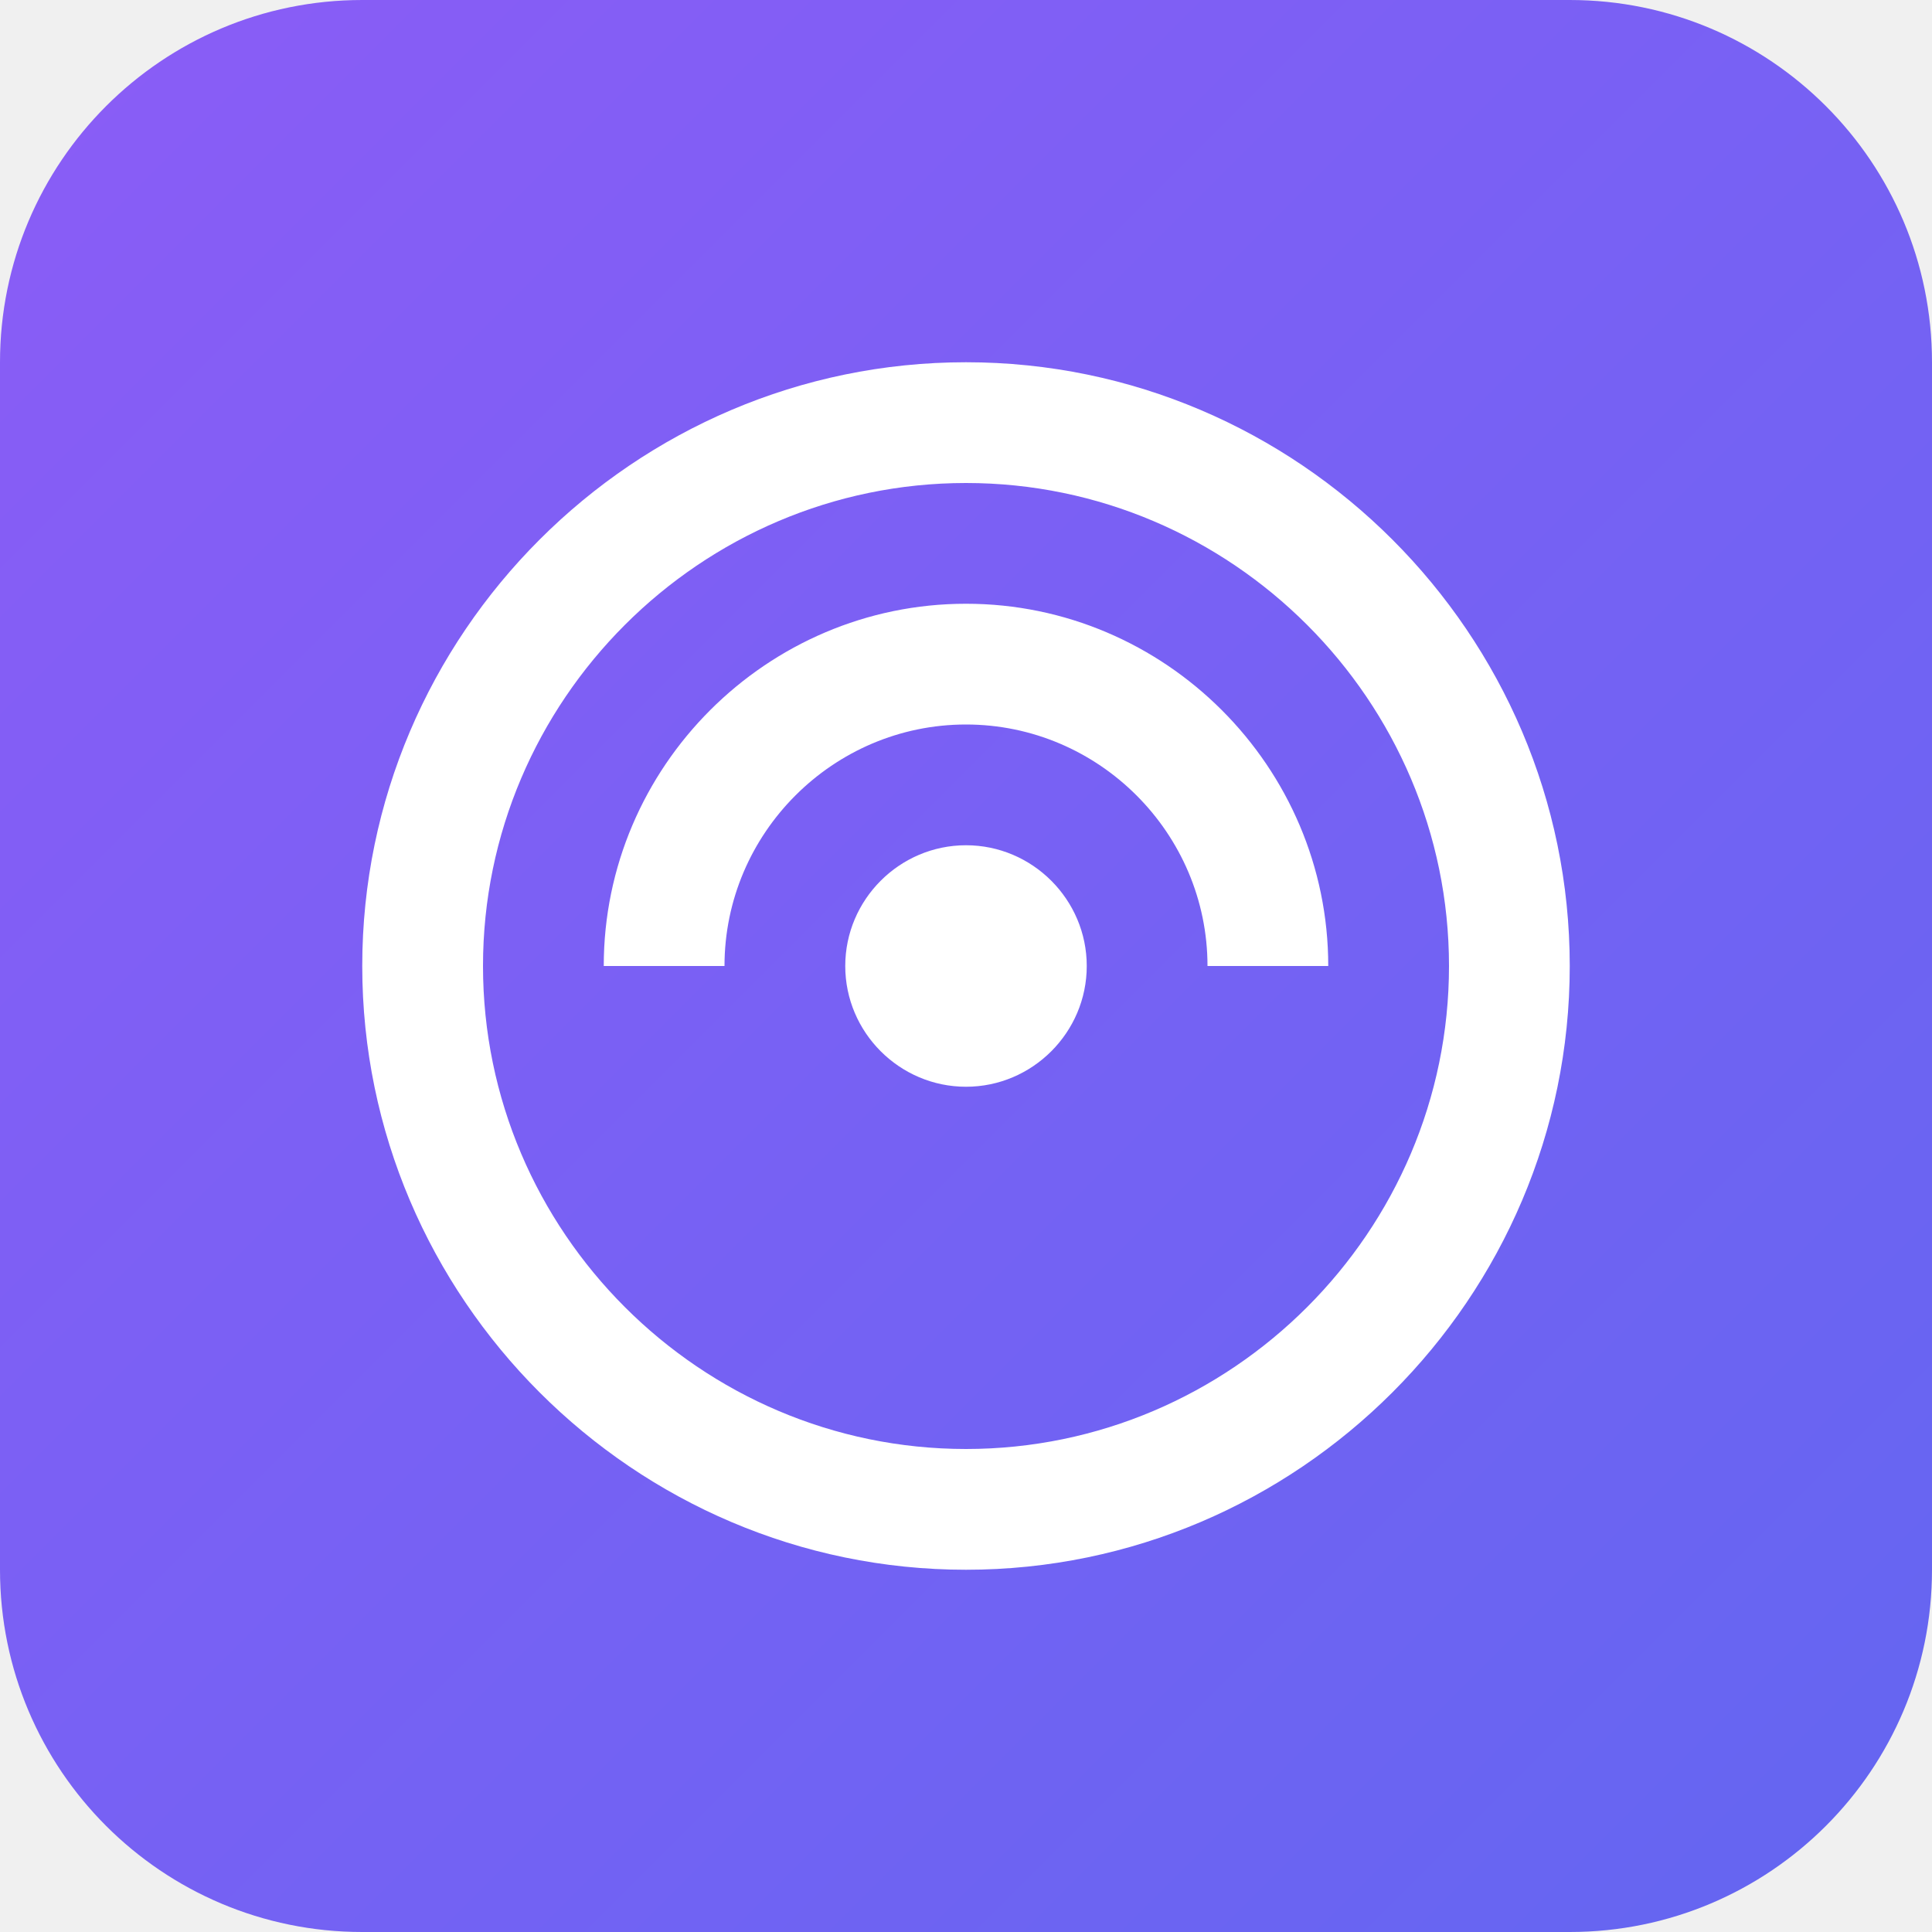
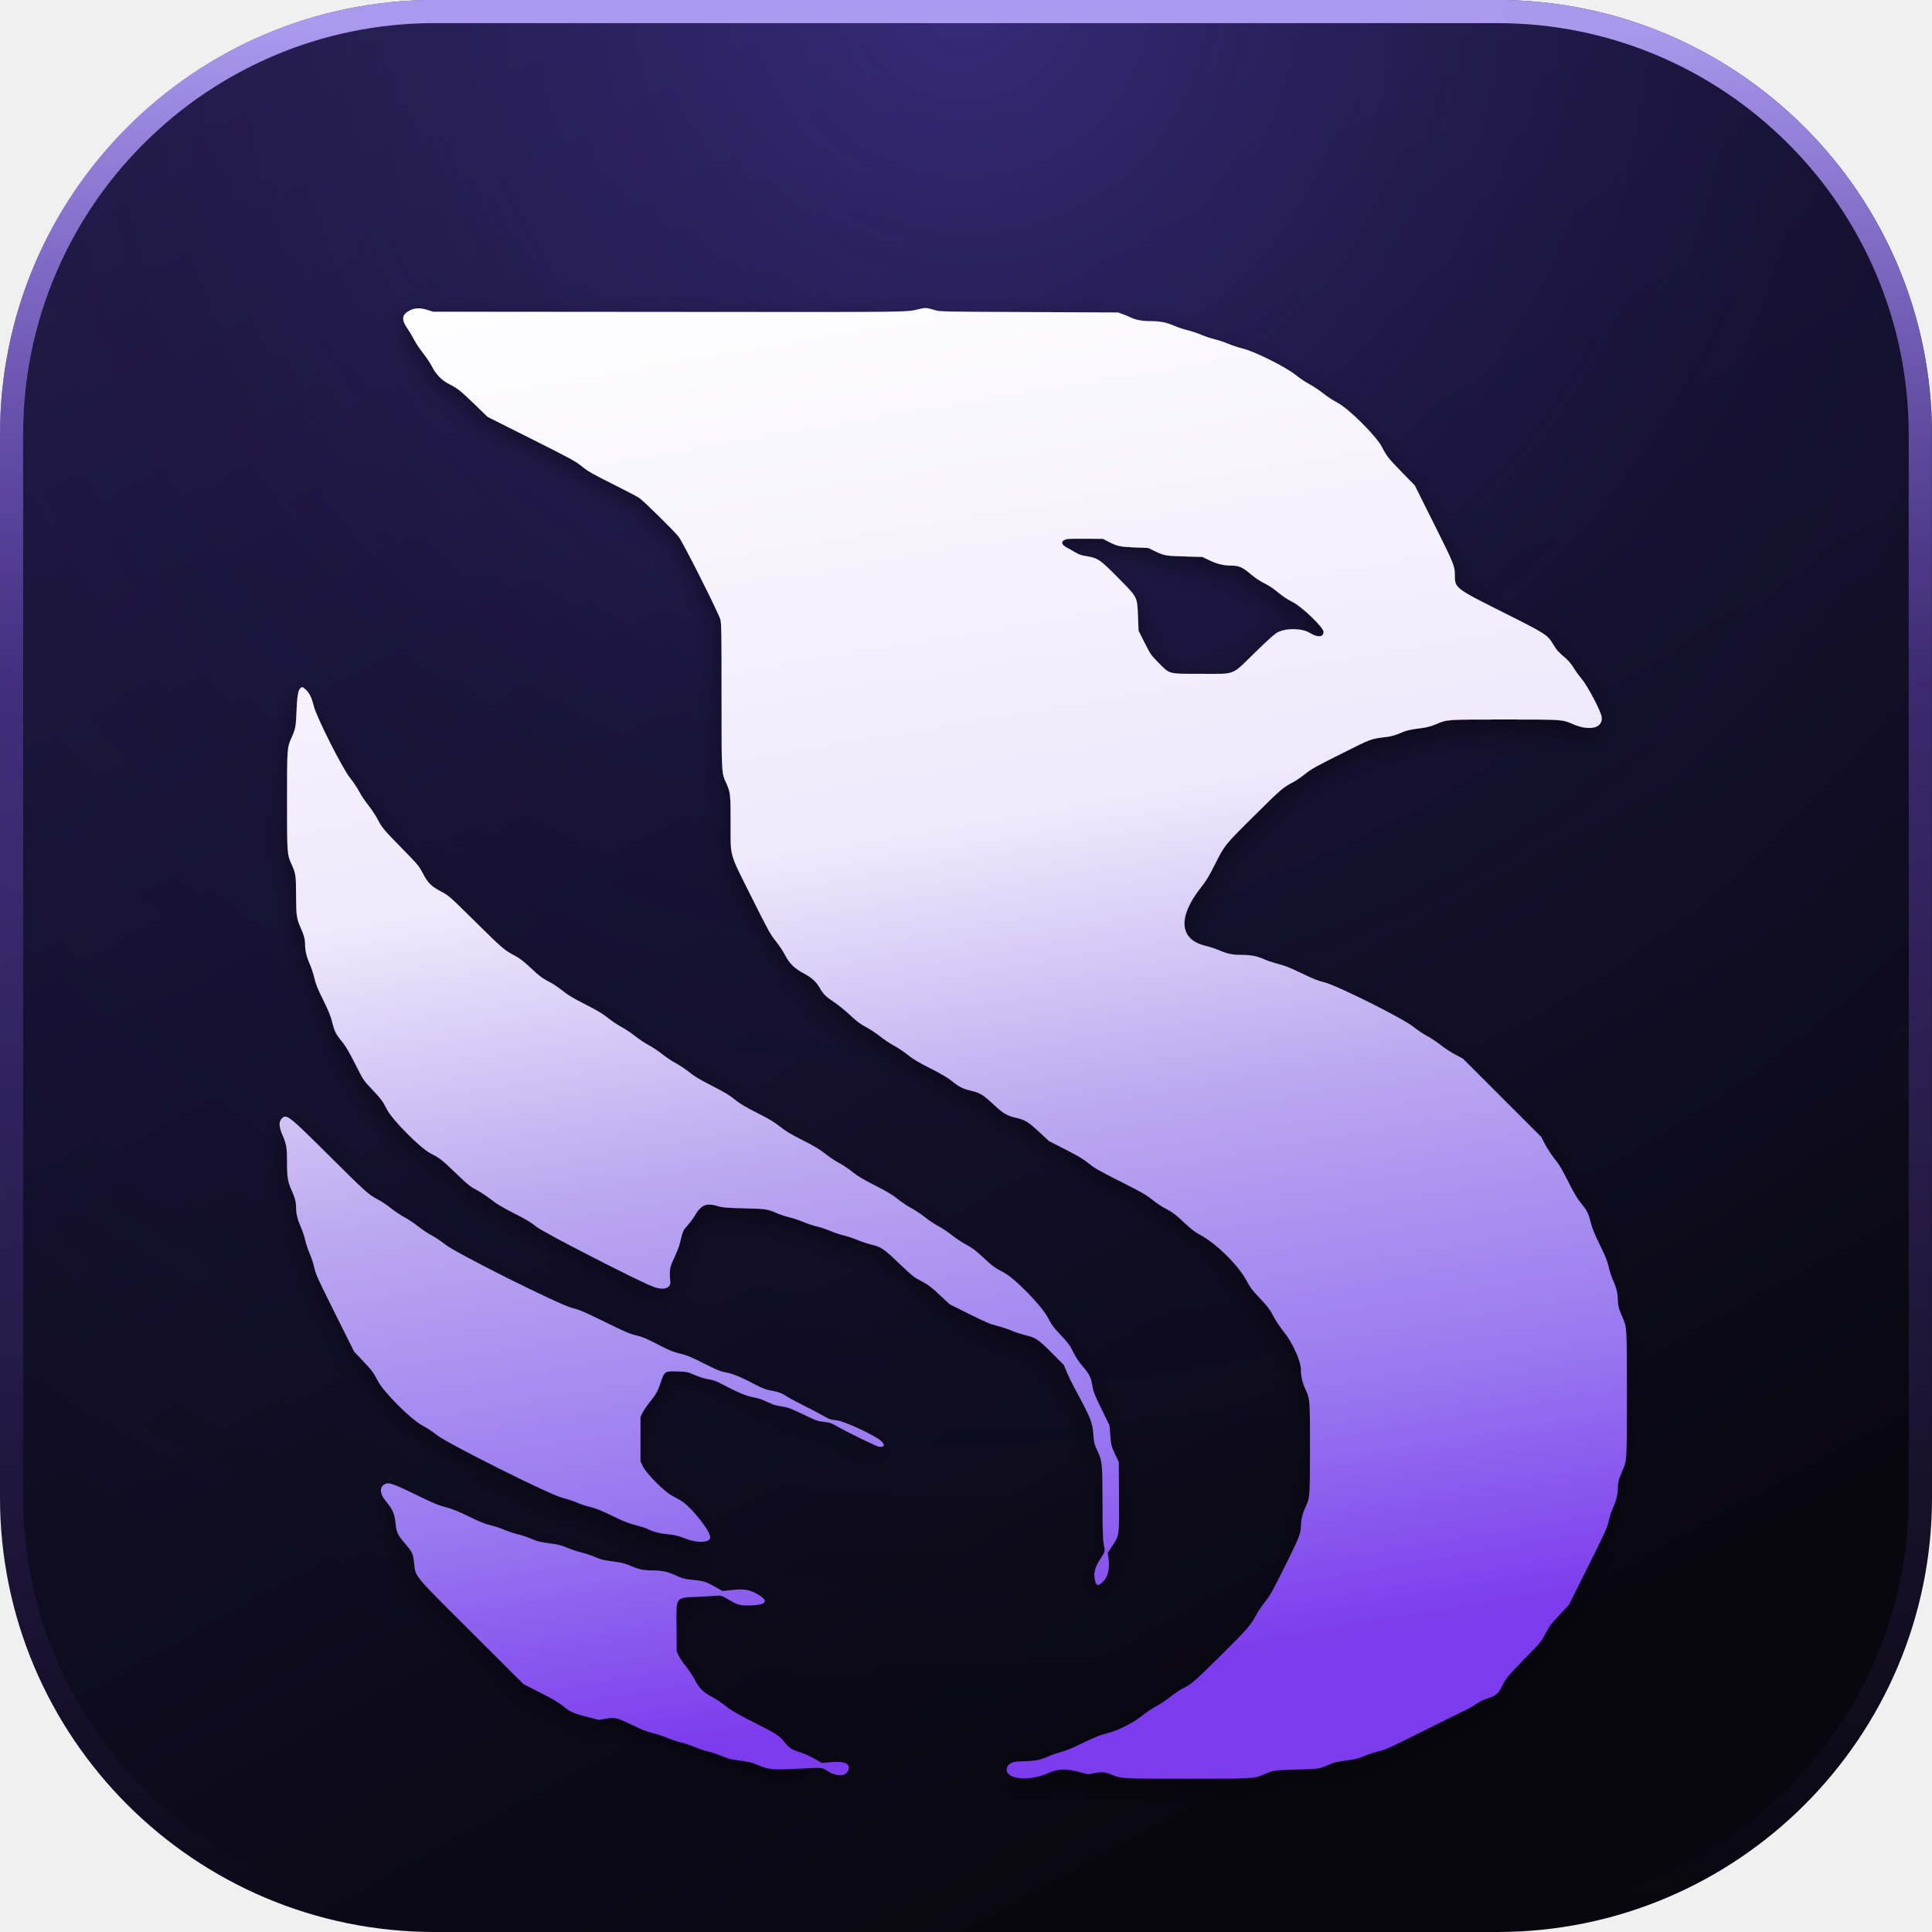
- <svg xmlns="http://www.w3.org/2000/svg" viewBox="0 0 32 32">
+ <svg xmlns="http://www.w3.org/2000/svg" viewBox="0 0 1024 1024" width="1024" height="1024" role="img" aria-label="BirdoVPN app icon">
  <defs>
-     <linearGradient id="grad" x1="0%" y1="0%" x2="100%" y2="100%">
-       <stop offset="0%" style="stop-color:#8B5CF6;stop-opacity:1" />
-       <stop offset="100%" style="stop-color:#6366F1;stop-opacity:1" />
+     <linearGradient id="bird" x1="0" y1="0" x2="0.15" y2="1">
+       <stop offset="0" stop-color="#ffffff" />
+       <stop offset="0.42" stop-color="#efe9fc" />
+       <stop offset="0.62" stop-color="#bca8f0" />
+       <stop offset="0.82" stop-color="#9a7bf0" />
+       <stop offset="1" stop-color="#7c3aed" />
    </linearGradient>
+     <linearGradient id="boxbg" x1="0" y1="0" x2="0.55" y2="1">
+       <stop offset="0" stop-color="#211a44" />
+       <stop offset="0.45" stop-color="#130f2b" />
+       <stop offset="1" stop-color="#08070f" />
+     </linearGradient>
+     <radialGradient id="boxglow" cx="0.5" cy="0.0" r="0.9">
+       <stop offset="0" stop-color="#5b46c9" stop-opacity="0.45" />
+       <stop offset="0.5" stop-color="#3a2c87" stop-opacity="0.12" />
+       <stop offset="1" stop-color="#3a2c87" stop-opacity="0" />
+     </radialGradient>
+     <linearGradient id="rim" x1="0" y1="0" x2="0" y2="1">
+       <stop offset="0" stop-color="#b9a7ff" stop-opacity="0.9" />
+       <stop offset="0.35" stop-color="#8b5cf6" stop-opacity="0.35" />
+       <stop offset="1" stop-color="#8b5cf6" stop-opacity="0" />
+     </linearGradient>
+     <filter id="soft" x="-20%" y="-20%" width="140%" height="140%">
+       <feDropShadow dx="0" dy="12.3" stdDeviation="16.4" flood-color="#000000" flood-opacity="0.45" />
+     </filter>
  </defs>
-   <rect width="32" height="32" rx="6" fill="url(#grad)" />
-   <path d="M16 6c-5.5 0-10 4.5-10 10s4.5 10 10 10 10-4.5 10-10-4.5-10-10-10zm0 2c4.4 0 8 3.6 8 8s-3.6 8-8 8-8-3.6-8-8 3.6-8 8-8zm0 2c-3.3 0-6 2.7-6 6h2c0-2.2 1.8-4 4-4s4 1.8 4 4h2c0-3.3-2.7-6-6-6zm0 4c-1.1 0-2 .9-2 2s.9 2 2 2 2-.9 2-2-.9-2-2-2z" fill="white" />
+   <rect x="0" y="0" width="1024" height="1024" rx="230.4" ry="230.4" fill="url(#boxbg)" />
+   <rect x="0" y="0" width="1024" height="1024" rx="230.4" ry="230.4" fill="url(#boxglow)" />
+   <rect x="6.1" y="6.1" width="1011.7" height="1011.7" rx="224.3" ry="224.3" fill="none" stroke="url(#rim)" stroke-width="12.3" />
+   <g filter="url(#soft)" transform="translate(118.55,112.64) scale(0.39985)" fill="url(#bird)" fill-rule="evenodd">
+     <path d="M 924 127.508 C 902.858 132.360, 928.083 132.039, 590.769 131.759 L 277.500 131.500 270.503 129.250 C 260.993 126.192, 253.805 126.296, 247.200 129.588 C 235.754 135.291, 235.054 141.799, 244.468 155 C 246.232 157.475, 249.778 163.496, 252.348 168.381 C 254.917 173.266, 260.328 181.366, 264.372 186.381 C 268.417 191.396, 273.683 199.325, 276.076 204 C 281.566 214.723, 288.879 222.200, 299 227.435 C 310.654 233.463, 313.558 235.768, 332.344 253.905 L 349.919 270.874 407.710 299.888 C 460.701 326.493, 466.272 329.528, 474.799 336.442 C 482.801 342.930, 488.449 346.164, 515.299 359.625 C 532.459 368.229, 548.525 376.656, 551 378.352 C 556.760 382.298, 596.705 421.598, 602.988 429.500 C 608.765 436.766, 656.257 531.051, 658.524 539.755 C 659.775 544.557, 660 559.911, 660 640.526 C 660 744.485, 659.886 742.301, 666.025 755.939 C 671.783 768.729, 671.949 770.191, 671.976 808.418 C 672.009 855.764, 669.600 847.083, 699.072 906.085 C 721.817 951.618, 724.512 956.522, 731.783 965.603 C 736.141 971.047, 741.669 979.325, 744.067 984 C 749.864 995.300, 756.736 1002.079, 768.880 1008.476 C 779.433 1014.035, 785.366 1019.401, 790.088 1027.653 C 794.901 1036.066, 798.435 1039.591, 808.952 1046.468 C 814.203 1049.901, 823.728 1057.613, 830.118 1063.605 C 839.346 1072.259, 843.778 1075.588, 851.659 1079.790 C 857.117 1082.699, 865.621 1088.324, 870.556 1092.290 C 875.492 1096.255, 883.574 1101.641, 888.517 1104.258 C 893.461 1106.876, 901.636 1112.342, 906.685 1116.406 C 913.767 1122.106, 920.624 1126.209, 936.683 1134.354 C 951.612 1141.928, 959.621 1146.652, 965 1151.058 C 974.483 1158.828, 979.754 1161.494, 990.643 1164.033 C 1002.525 1166.804, 1006.670 1169.321, 1020.222 1181.993 C 1033.362 1194.280, 1038.154 1197.121, 1050.643 1200.033 C 1062.613 1202.824, 1066.562 1205.261, 1081.289 1218.946 L 1094.077 1230.830 1115.789 1241.892 C 1132.796 1250.558, 1139.506 1254.576, 1146.760 1260.437 C 1154.690 1266.845, 1160.724 1270.290, 1188.760 1284.417 C 1216.564 1298.427, 1222.857 1302.014, 1230.503 1308.207 C 1235.455 1312.218, 1242.880 1317.258, 1247.003 1319.407 C 1257.828 1325.049, 1261.161 1327.537, 1274.113 1339.644 C 1282.729 1347.699, 1287.890 1351.640, 1294.113 1354.916 C 1315.840 1366.357, 1345.692 1395.994, 1356.588 1416.943 C 1360.457 1424.381, 1363.625 1428.627, 1371.509 1436.943 C 1384.202 1450.330, 1386.598 1453.486, 1392.339 1464.381 C 1394.913 1469.266, 1400.340 1477.366, 1404.400 1482.381 C 1417.025 1497.981, 1428 1522.230, 1428 1534.526 C 1428 1542.753, 1429.904 1550.784, 1434.025 1559.939 C 1440.028 1573.274, 1439.951 1572.257, 1439.951 1638 C 1439.951 1703.743, 1440.028 1702.726, 1434.025 1716.061 C 1429.904 1725.216, 1428 1733.247, 1428 1741.474 C 1428 1750.676, 1425.275 1757.461, 1406.416 1795.208 C 1390.107 1827.852, 1386.865 1833.637, 1380.402 1841.619 C 1376.342 1846.634, 1370.914 1854.734, 1368.340 1859.619 C 1361.427 1872.739, 1357.375 1877.340, 1320.844 1913.562 C 1286.604 1947.513, 1283.831 1949.907, 1271.003 1956.593 C 1266.880 1958.742, 1259.456 1963.759, 1254.506 1967.742 C 1249.555 1971.724, 1241.461 1977.124, 1236.517 1979.742 C 1231.574 1982.359, 1223.473 1987.776, 1218.515 1991.780 C 1205.847 2002.010, 1185.820 2012.104, 1170.427 2016.019 C 1161.386 2018.318, 1154.610 2021.037, 1139.191 2028.555 C 1125.690 2035.138, 1116.514 2038.934, 1110 2040.630 C 1104.775 2041.992, 1096.671 2044.864, 1091.991 2047.014 C 1082.849 2051.215, 1072.870 2052.975, 1058.116 2052.992 C 1044.701 2053.007, 1038 2056.735, 1038 2064.184 C 1038 2077.160, 1068.213 2079.702, 1092.500 2068.770 C 1105.570 2062.887, 1115.803 2062.429, 1133.410 2066.938 L 1145.908 2070.138 1154.610 2068.508 C 1164.649 2066.627, 1168.375 2067.031, 1178.155 2071.064 C 1189.959 2075.932, 1191.344 2076, 1277.434 2075.994 C 1362.253 2075.988, 1365.894 2075.820, 1376.197 2071.446 C 1392.696 2064.441, 1391.225 2064.685, 1421.500 2063.929 C 1451.197 2063.187, 1452.305 2063.022, 1465.025 2057.429 C 1472.337 2054.214, 1475.712 2053.478, 1494.403 2051.019 C 1499.519 2050.346, 1505.533 2048.600, 1511.454 2046.071 C 1516.485 2043.921, 1525.304 2041.028, 1531.051 2039.642 C 1540.412 2037.383, 1546.394 2034.672, 1588.500 2013.606 C 1614.350 2000.674, 1639.775 1988.091, 1645 1985.646 C 1650.225 1983.200, 1657.425 1979.110, 1661 1976.558 C 1665.349 1973.453, 1670.248 1971.078, 1675.802 1969.382 C 1686.026 1966.260, 1689.884 1963.056, 1694.061 1954.215 C 1699.119 1943.509, 1702.254 1939.682, 1724.956 1916.500 C 1745.065 1895.966, 1746.827 1893.867, 1751.412 1885 C 1757.361 1873.496, 1759.577 1870.555, 1772.743 1856.704 L 1783.005 1845.907 1808.313 1795.204 C 1831.349 1749.054, 1833.818 1743.616, 1835.798 1734.660 C 1836.995 1729.248, 1839.742 1720.896, 1841.902 1716.099 C 1846.068 1706.846, 1847.984 1698.854, 1848.024 1690.566 C 1848.059 1683.421, 1849.539 1677.792, 1853.975 1667.939 C 1860.058 1654.426, 1860 1655.404, 1860 1566 C 1860 1476.596, 1860.058 1477.574, 1853.975 1464.061 C 1849.539 1454.208, 1848.059 1448.579, 1848.024 1441.434 C 1847.984 1433.146, 1846.068 1425.154, 1841.902 1415.901 C 1839.742 1411.104, 1836.981 1402.752, 1835.767 1397.340 C 1834.006 1389.494, 1831.659 1383.650, 1824.185 1368.500 C 1816.827 1353.585, 1814.182 1347.031, 1811.884 1338.017 C 1808.776 1325.825, 1807.317 1323.049, 1797.987 1311.580 C 1794.024 1306.709, 1789.055 1298.180, 1782.058 1284.240 C 1774.036 1268.257, 1770.246 1261.925, 1764.102 1254.240 C 1759.819 1248.883, 1754.129 1240.225, 1751.457 1235 L 1746.600 1225.500 1694.550 1173.465 L 1642.500 1121.430 1632.459 1116.176 C 1626.936 1113.286, 1618.379 1107.676, 1613.444 1103.710 C 1608.508 1099.745, 1600.426 1094.359, 1595.483 1091.742 C 1590.539 1089.124, 1582.262 1083.576, 1577.089 1079.412 C 1563.172 1068.211, 1475.234 1024.278, 1459 1020.416 C 1450.818 1018.470, 1444.195 1015.834, 1429 1008.475 C 1413.989 1001.205, 1406.852 998.354, 1398 996.093 C 1391.675 994.477, 1383.385 991.730, 1379.577 989.989 C 1370.328 985.760, 1361.601 984.038, 1349.299 984.017 C 1336.717 983.996, 1331.027 982.833, 1319.486 977.925 C 1314.529 975.817, 1306.432 973.150, 1301.493 971.998 C 1266.459 963.829, 1264.238 933.841, 1295.732 894.226 C 1302.310 885.952, 1306.005 879.813, 1314.117 863.685 C 1326.821 838.428, 1326.804 838.449, 1367.156 798.438 C 1401.396 764.487, 1404.169 762.093, 1416.997 755.407 C 1421.120 753.258, 1428.545 748.208, 1433.497 744.184 C 1441.391 737.769, 1447.254 734.488, 1481.074 717.556 C 1522.438 696.848, 1519.767 697.836, 1541.811 695.092 C 1547.570 694.375, 1553.021 692.819, 1559.559 690.026 C 1568.521 686.197, 1571.650 685.486, 1590.403 683.019 C 1595.474 682.352, 1601.566 680.593, 1607.403 678.110 C 1622.021 671.893, 1620.438 672, 1698 672 C 1775.871 672, 1773.949 671.867, 1789 678.305 C 1811.152 687.781, 1828.755 683.190, 1826.554 668.510 C 1825.371 660.624, 1808.124 627.813, 1800.204 618.384 C 1796.455 613.920, 1791.491 607.076, 1789.173 603.175 C 1786.513 598.697, 1782.676 594.132, 1778.764 590.791 C 1769.243 582.659, 1766.727 579.841, 1762.216 572.247 C 1754.748 559.676, 1753.131 558.648, 1694.928 529.454 C 1631.940 497.861, 1632 497.908, 1632 480.283 C 1632 468.743, 1630.491 465.061, 1604.260 412.601 L 1578.809 361.702 1562.621 345.101 C 1543.442 325.434, 1541.799 323.372, 1535.447 311 C 1527.937 296.373, 1491.582 260.128, 1476.459 252.191 C 1470.936 249.292, 1462.379 243.676, 1457.444 239.710 C 1452.508 235.745, 1444.426 230.359, 1439.483 227.742 C 1434.539 225.124, 1426.265 219.579, 1421.095 215.418 C 1407.882 204.782, 1366.790 184.232, 1351.051 180.389 C 1345.304 178.986, 1336.522 176.095, 1331.537 173.965 C 1326.552 171.835, 1318.553 169.178, 1313.763 168.061 C 1308.972 166.944, 1300.872 164.244, 1295.763 162.061 C 1290.653 159.878, 1282.477 157.160, 1277.593 156.022 C 1272.709 154.883, 1265.065 152.343, 1260.606 150.378 C 1249.965 145.689, 1241.801 144.042, 1229 144.003 C 1217.816 143.968, 1208.325 142.227, 1202.147 139.075 C 1200.063 138.012, 1195.464 136.097, 1191.929 134.821 L 1185.500 132.500 1067.500 131.968 C 950.875 131.441, 949.418 131.410, 942.500 129.313 C 932.606 126.313, 930.220 126.081, 924 127.508 M 1119 432.631 C 1109.176 434.408, 1108.850 439.883, 1118.286 444.621 C 1121.154 446.061, 1126.022 448.784, 1129.104 450.672 C 1133.358 453.277, 1136.853 454.451, 1143.604 455.542 C 1158.743 457.987, 1161.624 459.953, 1185.614 484.199 C 1211.775 510.639, 1210.934 508.989, 1212.003 536 L 1212.735 554.500 1220.848 570.500 C 1228.643 585.875, 1229.358 586.900, 1239.129 596.733 C 1254.693 612.395, 1251.246 611.500, 1296 611.500 C 1342.558 611.500, 1335.147 614.460, 1367.355 583 C 1384.306 566.443, 1393.330 558.360, 1396.858 556.572 C 1408.956 550.441, 1429.448 550.906, 1440.221 557.555 C 1450.206 563.719, 1458 562.973, 1458 555.854 C 1458 549.949, 1429.381 522.421, 1416.613 516.044 C 1409.981 512.731, 1403.460 508.420, 1397.667 503.519 C 1392.058 498.773, 1385.488 494.397, 1379.667 491.530 C 1373.640 488.561, 1367.246 484.261, 1361 478.976 C 1350.322 469.941, 1345.769 468.011, 1335.068 467.983 C 1325.405 467.957, 1316.148 465.657, 1306.266 460.825 L 1297.500 456.539 1274 455.864 C 1248.421 455.129, 1246.614 454.806, 1234.111 448.730 L 1225.722 444.654 1207.611 443.908 C 1187.896 443.096, 1184.203 442.263, 1172.067 435.882 L 1165.633 432.500 1143.567 432.339 C 1131.430 432.251, 1120.375 432.382, 1119 432.631 M 101.110 631.112 C 98.530 633.882, 97.266 642.467, 96.491 662.500 C 95.759 681.408, 95.112 684.763, 90.026 696.061 C 84.049 709.335, 84 710.023, 84 780 C 84 849.976, 84.049 850.664, 90.025 863.939 C 95.549 876.209, 95.948 878.936, 95.976 904.566 C 96.004 931.048, 96.714 936.140, 102.025 947.939 C 106.461 957.792, 107.941 963.421, 107.976 970.566 C 108.016 978.854, 109.932 986.846, 114.098 996.099 C 116.258 1000.896, 119.019 1009.248, 120.233 1014.660 C 121.994 1022.506, 124.341 1028.350, 131.815 1043.500 C 139.173 1058.415, 141.818 1064.969, 144.116 1073.983 C 147.222 1086.168, 148.675 1088.934, 158.004 1100.420 C 161.972 1105.306, 167.090 1114.117, 174.519 1128.854 C 185.131 1149.907, 185.426 1150.358, 195.401 1160.854 C 208.442 1174.575, 210.669 1177.539, 216.553 1189 C 223.625 1202.774, 260.500 1239.966, 274 1246.941 C 286.765 1253.536, 289.292 1255.515, 308.195 1273.718 C 323.798 1288.744, 326.666 1291.054, 335.602 1295.790 C 341.091 1298.699, 349.696 1304.390, 354.724 1308.437 C 361.749 1314.092, 368.683 1318.242, 384.683 1326.367 C 401.082 1334.696, 407.508 1338.563, 414.961 1344.591 C 424.159 1352.030, 549.912 1416.585, 569.434 1423.889 C 582.907 1428.930, 592.782 1426.076, 592.019 1417.361 C 590.619 1401.352, 591.118 1398.301, 597.226 1385.500 C 600.375 1378.900, 603.705 1370.350, 604.626 1366.500 C 608.650 1349.687, 608.817 1349.301, 615.075 1342.274 C 618.394 1338.548, 622.504 1333.074, 624.208 1330.110 C 632.791 1315.182, 639.677 1312.324, 655.503 1317.121 C 661.575 1318.962, 666.202 1319.340, 690.500 1319.982 C 719.887 1320.758, 720.363 1320.830, 733.389 1326.422 C 737.850 1328.337, 745.426 1330.819, 750.224 1331.937 C 755.022 1333.055, 763.128 1335.756, 768.237 1337.939 C 773.347 1340.122, 781.447 1342.822, 786.237 1343.939 C 791.028 1345.056, 799.128 1347.756, 804.237 1349.939 C 809.347 1352.122, 817.447 1354.822, 822.237 1355.939 C 827.028 1357.056, 835.128 1359.756, 840.237 1361.939 C 845.347 1364.122, 853.536 1366.842, 858.435 1367.985 C 871.471 1371.024, 875.155 1373.514, 895.352 1392.929 C 910.930 1407.905, 914.876 1411.152, 922.065 1414.916 C 934.017 1421.174, 937.006 1423.391, 950.421 1435.945 L 962.343 1447.102 988.421 1460.088 C 1010.142 1470.904, 1016.246 1473.499, 1024.949 1475.618 C 1030.696 1477.018, 1039.478 1479.905, 1044.463 1482.035 C 1049.448 1484.165, 1057.471 1486.827, 1062.292 1487.952 C 1076.393 1491.240, 1079.674 1493.417, 1097.580 1511.374 L 1113.660 1527.500 1117.848 1537.500 C 1120.151 1543, 1124.728 1552.450, 1128.018 1558.500 C 1149.305 1597.646, 1151.672 1603.475, 1152.867 1619.685 C 1153.715 1631.190, 1154.021 1632.419, 1158.352 1641.685 C 1164.645 1655.150, 1164.952 1658.344, 1165.015 1711 C 1165.057 1746.130, 1165.399 1758.323, 1166.515 1764.500 C 1168.495 1775.456, 1168.622 1774.800, 1162.804 1783.622 C 1154.543 1796.145, 1152.622 1803.644, 1155.127 1813.590 C 1156.782 1820.161, 1159.018 1820.882, 1163.944 1816.432 C 1172.381 1808.809, 1175.098 1798.088, 1172.670 1782 L 1171.839 1776.500 1177.821 1767.500 C 1187.297 1753.242, 1187.124 1754.510, 1186.789 1701.861 L 1186.500 1656.500 1181.836 1646.500 C 1176.444 1634.939, 1176.280 1634.275, 1175.079 1619.086 L 1174.176 1607.671 1163.609 1586.086 C 1154.444 1567.362, 1152.848 1563.341, 1151.574 1555.762 C 1149.593 1543.985, 1147.606 1539.936, 1138.739 1529.614 C 1133.482 1523.494, 1129.634 1517.677, 1126.086 1510.486 C 1121.646 1501.484, 1119.535 1498.614, 1109.718 1488.230 C 1099.973 1477.923, 1097.642 1474.765, 1092.502 1464.905 C 1084.293 1449.157, 1048.517 1412.559, 1034 1405.059 C 1022.109 1398.915, 1019.068 1396.676, 1005.882 1384.356 C 996.700 1375.776, 992.183 1372.391, 984.341 1368.210 C 978.883 1365.301, 970.379 1359.676, 965.444 1355.710 C 960.508 1351.745, 952.426 1346.359, 947.483 1343.742 C 942.539 1341.124, 934.439 1335.724, 929.483 1331.742 C 924.526 1327.759, 916.426 1322.359, 911.483 1319.742 C 906.539 1317.124, 898.364 1311.658, 893.315 1307.594 C 886.245 1301.904, 879.349 1297.775, 863.317 1289.633 C 847.326 1281.511, 840.410 1277.373, 833.485 1271.780 C 828.527 1267.776, 820.426 1262.359, 815.483 1259.742 C 810.539 1257.124, 802.364 1251.658, 797.315 1247.594 C 790.245 1241.904, 783.349 1237.775, 767.317 1229.633 C 751.137 1221.416, 744.455 1217.406, 737.317 1211.633 C 730.180 1205.860, 723.498 1201.850, 707.317 1193.633 C 691.137 1185.416, 684.455 1181.406, 677.317 1175.633 C 670.180 1169.860, 663.498 1165.850, 647.317 1157.633 C 631.326 1149.511, 624.410 1145.373, 617.485 1139.780 C 612.527 1135.776, 604.426 1130.359, 599.483 1127.742 C 594.539 1125.124, 586.439 1119.724, 581.483 1115.742 C 576.526 1111.759, 568.426 1106.359, 563.483 1103.742 C 558.539 1101.124, 550.439 1095.724, 545.483 1091.742 C 540.526 1087.759, 532.426 1082.359, 527.483 1079.742 C 522.539 1077.124, 514.364 1071.658, 509.315 1067.594 C 502.245 1061.904, 495.349 1057.775, 479.317 1049.633 C 463.297 1041.497, 456.425 1037.383, 449.497 1031.780 C 444.545 1027.776, 437.120 1022.742, 432.997 1020.593 C 422.172 1014.951, 418.839 1012.463, 405.887 1000.356 C 397.271 992.301, 392.110 988.360, 385.887 985.084 C 371.990 977.766, 369.809 975.891, 333.500 940.050 C 298.732 905.729, 298.431 905.464, 288.094 900.016 C 275.043 893.136, 270.864 888.957, 263.984 875.906 C 258.756 865.986, 257.470 864.449, 236.452 843 C 211.502 817.539, 210.123 815.882, 203.661 803.619 C 201.087 798.734, 195.680 790.634, 191.647 785.619 C 187.613 780.604, 182.213 772.504, 179.647 767.619 C 177.080 762.734, 171.658 754.634, 167.598 749.619 C 157.477 737.119, 123.148 669.133, 119.483 654.331 C 116.665 642.949, 113.687 636.853, 108.780 632.420 C 104.345 628.413, 103.723 628.307, 101.110 631.112 M 77.025 1200.975 C 72.759 1205.241, 73.166 1212.002, 78.407 1223.931 C 83.162 1234.756, 84 1239.987, 84 1258.866 C 84 1278.873, 84.936 1284.634, 90.025 1295.939 C 94.461 1305.792, 95.941 1311.421, 95.976 1318.566 C 96.015 1326.838, 97.930 1334.841, 102.066 1344.026 C 104.208 1348.783, 106.928 1356.911, 108.111 1362.088 C 109.295 1367.264, 112.009 1375.397, 114.144 1380.160 C 116.279 1384.923, 119.005 1393.248, 120.202 1398.660 C 122.182 1407.616, 124.651 1413.054, 147.687 1459.204 L 172.995 1509.907 183.257 1520.704 C 196.450 1534.584, 198.658 1537.518, 204.553 1549 C 212.063 1563.627, 248.418 1599.872, 263.541 1607.809 C 269.064 1610.708, 277.798 1616.472, 282.951 1620.620 C 296.862 1631.817, 432.489 1699.639, 448.949 1703.629 C 454.696 1705.022, 463.478 1707.905, 468.463 1710.035 C 473.448 1712.165, 481.571 1714.836, 486.514 1715.971 C 493.151 1717.494, 500.597 1720.508, 515 1727.501 C 530.278 1734.919, 537.029 1737.610, 546.182 1739.929 C 552.607 1741.558, 559.614 1743.783, 561.753 1744.874 C 569.247 1748.697, 577.854 1750.949, 588.986 1751.999 C 598.463 1752.892, 601.978 1753.755, 611.519 1757.529 C 627.540 1763.865, 643.565 1763.480, 644.825 1756.728 C 646.280 1748.925, 619.063 1714.688, 605.276 1706.980 C 601.853 1705.066, 596.251 1701.925, 592.828 1700 C 582.967 1694.455, 560.300 1671.434, 555.925 1662.521 L 552.500 1655.542 552.500 1626.021 L 552.500 1596.500 555.109 1591 C 556.544 1587.975, 560.945 1581.522, 564.888 1576.659 C 572.997 1566.661, 575.616 1561.934, 579.382 1550.500 C 584.235 1535.763, 584.473 1535.614, 602.208 1536.193 C 614.089 1536.581, 614.833 1536.739, 624.455 1540.907 C 630.696 1543.609, 637.543 1545.725, 642.806 1546.577 C 649.357 1547.638, 653.212 1549.013, 660.351 1552.835 C 680.173 1563.448, 693.564 1569.081, 702.350 1570.503 C 708.388 1571.481, 713.440 1573.161, 720.141 1576.420 C 727.473 1579.985, 731.666 1581.309, 739.500 1582.534 C 748.536 1583.947, 751.299 1584.966, 768.164 1593.101 C 785.507 1601.468, 787.442 1602.169, 795.508 1603.001 C 803.421 1603.817, 805.044 1604.383, 813.845 1609.395 C 826.461 1616.579, 865.929 1635.831, 868.500 1636.056 C 876.115 1636.720, 877.220 1633.830, 871.436 1628.375 C 863.766 1621.141, 822.678 1602.015, 812.618 1600.996 C 804.597 1600.183, 802.899 1599.616, 795.118 1595.151 C 790.378 1592.432, 778.625 1586.278, 769 1581.476 C 759.375 1576.674, 749.572 1571.420, 747.217 1569.801 C 740.741 1565.352, 735.408 1563.311, 725.500 1561.491 C 718.701 1560.242, 714.299 1558.667, 707.500 1555.052 C 687.667 1544.507, 674.357 1538.907, 665.792 1537.504 C 658.594 1536.325, 654.739 1534.757, 636.573 1525.615 C 618.910 1516.727, 613.949 1514.687, 604.772 1512.535 C 595.543 1510.371, 591.120 1508.543, 575.529 1500.448 C 560.454 1492.622, 555.306 1490.467, 546.829 1488.431 C 538.092 1486.333, 531.645 1483.565, 505 1470.470 C 477.713 1457.061, 471.945 1454.599, 461.872 1452.064 C 444.331 1447.650, 307.533 1379.201, 293.485 1367.810 C 288.527 1363.790, 280.426 1358.359, 275.483 1355.742 C 270.539 1353.124, 262.439 1347.724, 257.483 1343.742 C 252.526 1339.759, 244.426 1334.359, 239.483 1331.742 C 234.539 1329.124, 226.445 1323.724, 221.494 1319.742 C 216.544 1315.759, 209.120 1310.742, 204.997 1308.593 C 191.876 1301.754, 189.405 1299.544, 140 1250.452 C 85.565 1196.361, 83.366 1194.634, 77.025 1200.975 M 212.360 1686.460 C 206.465 1690.589, 207.318 1698.630, 214.601 1707.571 C 224.596 1719.842, 226.539 1724.338, 228.010 1738.595 C 229.126 1749.417, 231.167 1753.657, 240.361 1764.259 C 250.250 1775.661, 250.979 1777.240, 252.536 1790.635 C 254.682 1809.096, 250.485 1804.058, 328.790 1882.154 L 397.500 1950.681 419.500 1961.805 C 435.536 1969.913, 443.533 1974.593, 449 1979.066 C 459.201 1987.412, 463.125 1989.208, 481.522 1993.943 L 497.388 1998.027 506.805 1996.423 C 518.905 1994.361, 520.843 1994.836, 542.104 2005.066 C 553.933 2010.758, 561.682 2013.790, 569.053 2015.609 C 574.743 2017.013, 583.478 2019.905, 588.463 2022.035 C 593.448 2024.165, 601.447 2026.822, 606.237 2027.939 C 611.028 2029.056, 619.128 2031.756, 624.237 2033.939 C 629.347 2036.122, 637.447 2038.822, 642.237 2039.939 C 647.028 2041.056, 655.165 2043.772, 660.321 2045.974 C 666.450 2048.593, 672.428 2050.339, 677.597 2051.019 C 696.319 2053.482, 699.482 2054.198, 708.328 2057.977 C 722.043 2063.837, 727.914 2064.430, 757.583 2062.953 C 795.683 2061.056, 792.479 2060.857, 800 2065.598 C 813.551 2074.141, 825.968 2073.232, 828.406 2063.519 C 830.362 2055.725, 821.921 2052.529, 803.876 2054.231 L 793.067 2055.250 783.037 2049.521 C 777.361 2046.279, 768.991 2042.547, 763.754 2040.923 C 752.815 2037.529, 749.884 2035.591, 743.007 2027.199 C 735.867 2018.488, 733.740 2017.127, 702.276 2001.152 C 679.619 1989.648, 672.839 1985.708, 665.485 1979.774 C 660.527 1975.773, 652.256 1970.269, 647.105 1967.541 C 635.324 1961.303, 630.695 1956.674, 624.459 1944.892 C 621.731 1939.739, 616.399 1931.693, 612.609 1927.012 C 608.819 1922.330, 604.544 1916.025, 603.109 1913 L 600.500 1907.500 600.186 1876.872 C 599.743 1833.756, 597.973 1836.366, 628.659 1834.881 C 640.121 1834.327, 651.750 1833.662, 654.500 1833.404 C 658.884 1832.992, 660.239 1833.371, 665.500 1836.482 C 681.338 1845.849, 683.387 1846.513, 696 1846.369 C 721.385 1846.079, 724.301 1839.793, 703.807 1829.540 C 695.035 1825.151, 688.508 1824.389, 673.320 1825.981 L 661.141 1827.257 654.820 1823.618 C 639.840 1814.994, 637.368 1814.143, 622.946 1812.633 C 610.470 1811.328, 608.600 1810.853, 599.446 1806.663 C 588.384 1801.601, 580.862 1800.019, 567.799 1800.008 C 556.725 1799.998, 550.727 1798.706, 539.403 1793.890 C 533.566 1791.407, 527.474 1789.648, 522.403 1788.981 C 503.687 1786.519, 500.522 1785.804, 491.733 1782.049 C 486.640 1779.873, 478.553 1777.178, 473.763 1776.061 C 468.972 1774.944, 460.835 1772.228, 455.679 1770.026 C 449.550 1767.407, 443.572 1765.661, 438.403 1764.981 C 419.687 1762.519, 416.522 1761.804, 407.733 1758.049 C 402.640 1755.873, 394.553 1753.178, 389.763 1752.061 C 384.972 1750.944, 376.872 1748.244, 371.763 1746.061 C 366.653 1743.878, 358.429 1741.164, 353.486 1740.029 C 346.849 1738.506, 339.403 1735.492, 325 1728.499 C 309.934 1721.184, 302.885 1718.363, 294 1716.094 C 284.477 1713.662, 277.944 1710.930, 256 1700.205 C 222.654 1683.909, 218.066 1682.464, 212.360 1686.460" />
+   </g>
</svg>
